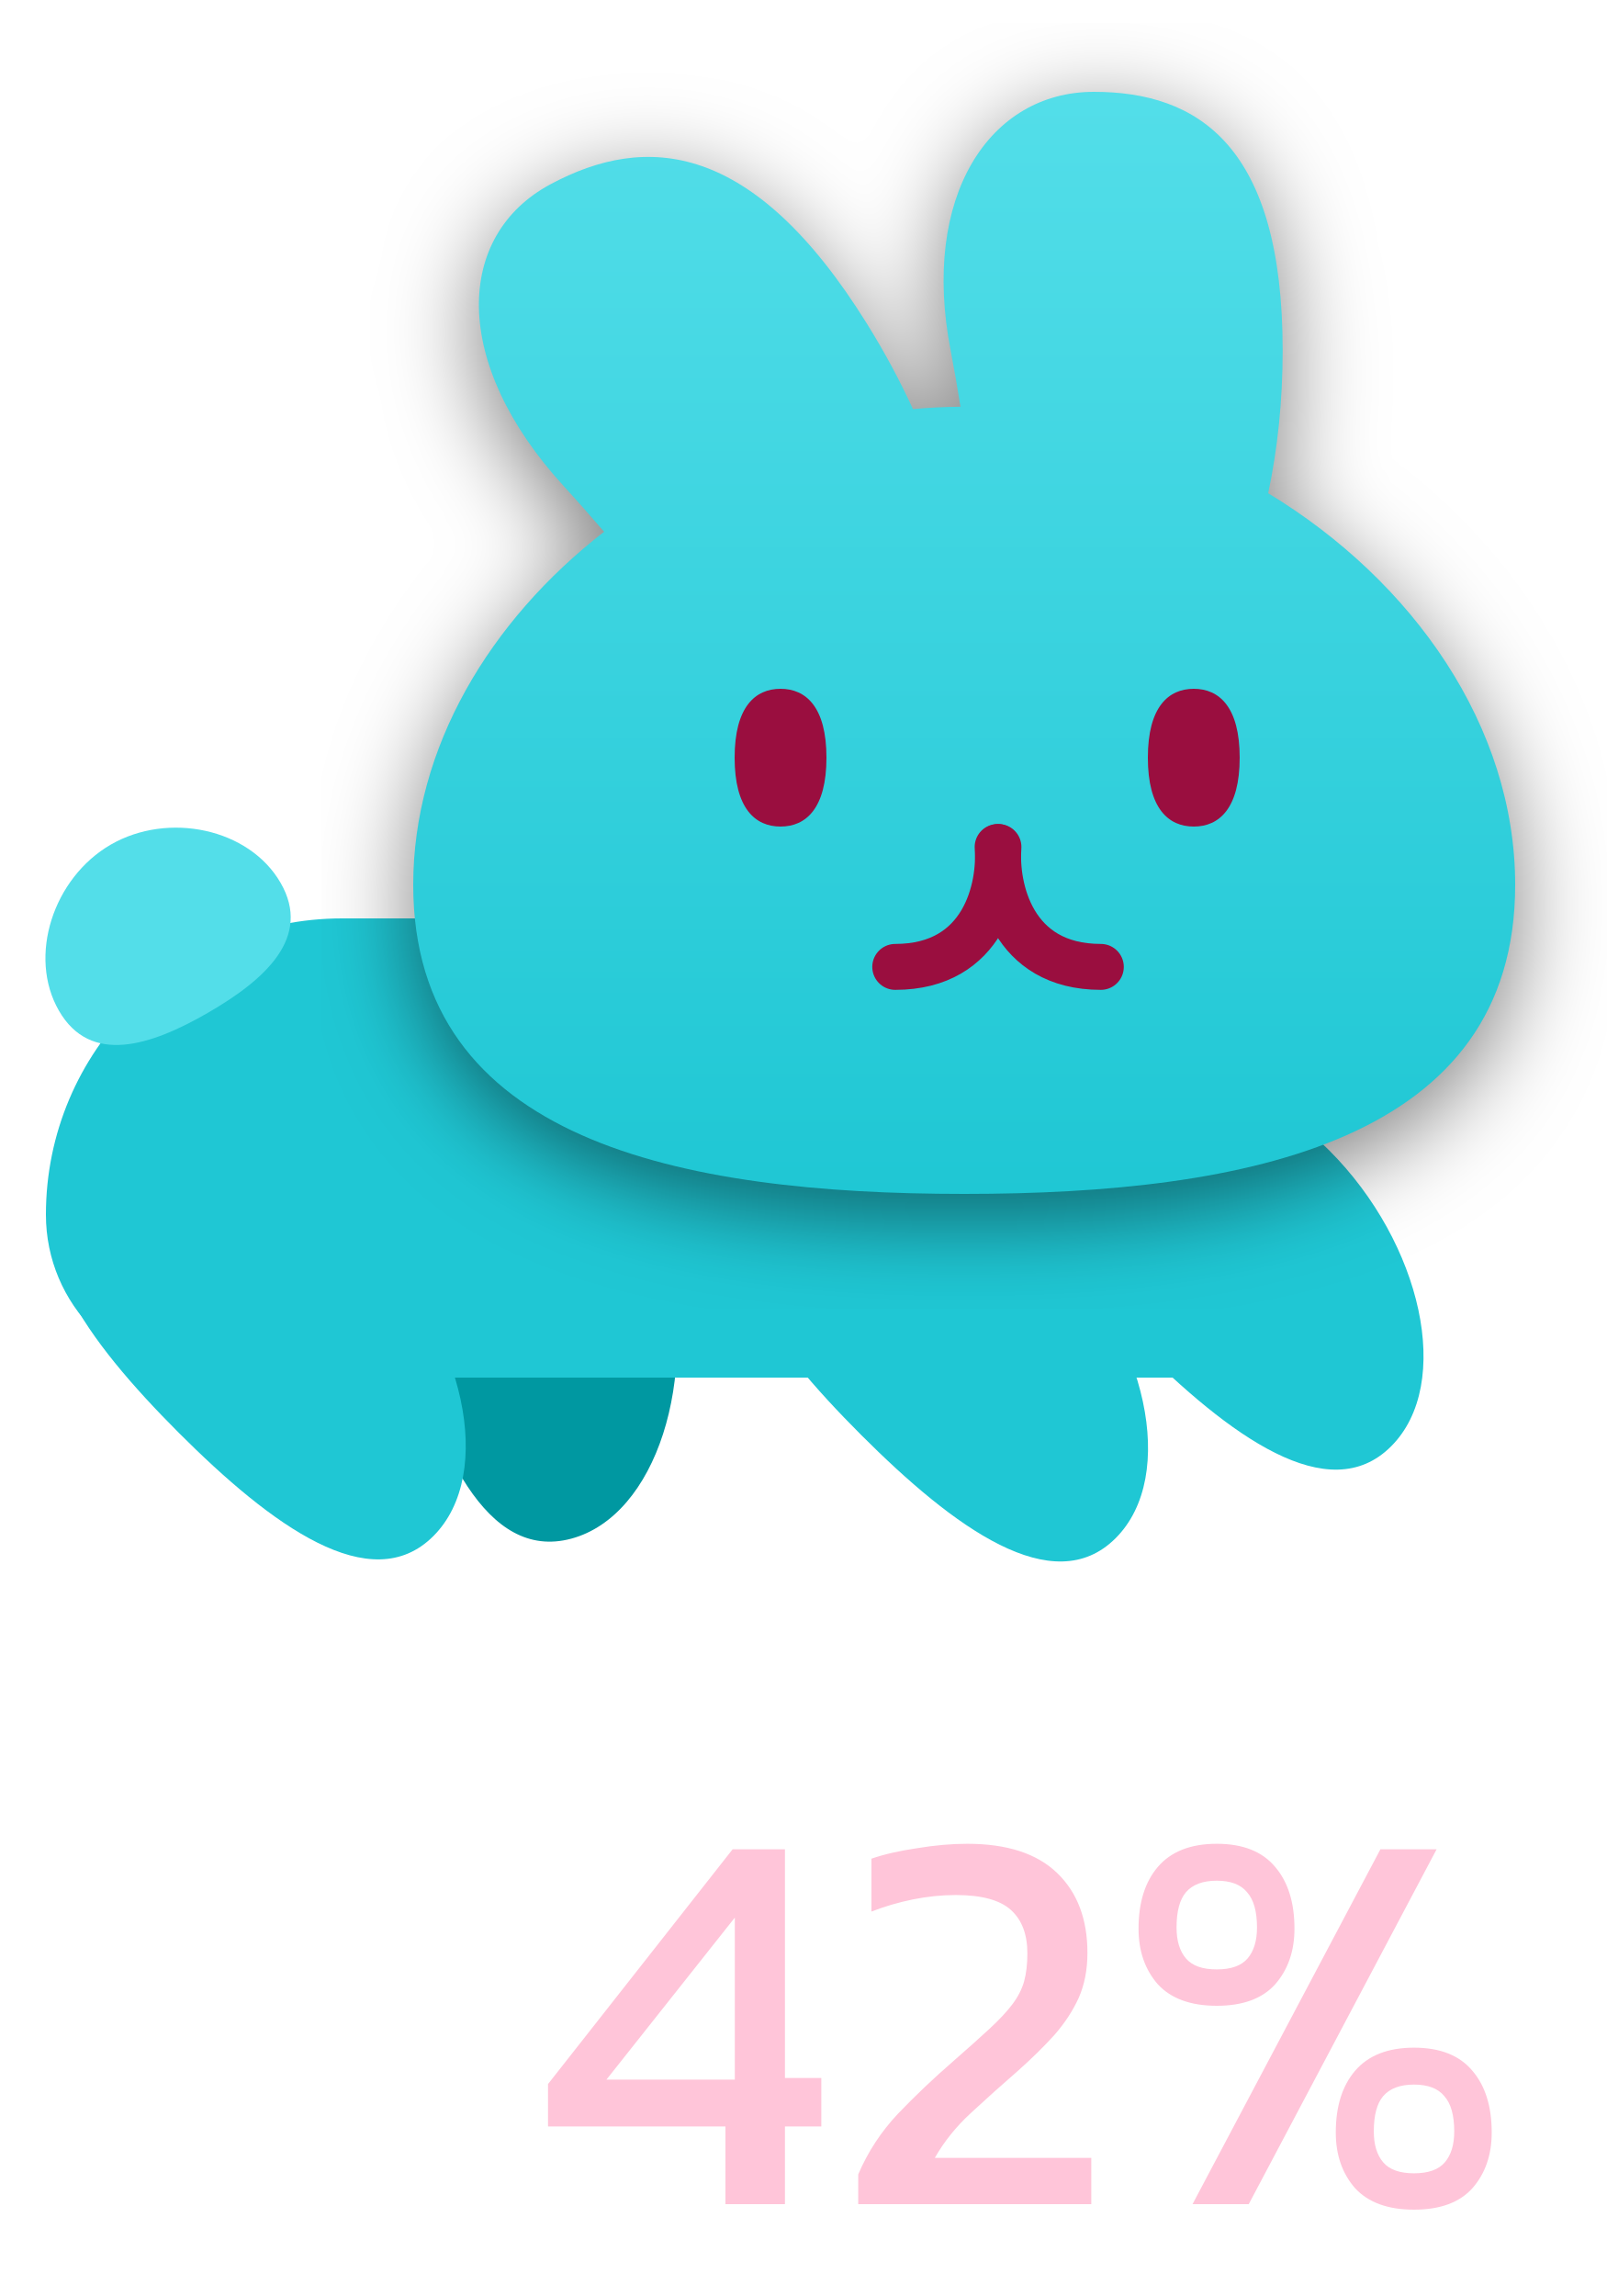
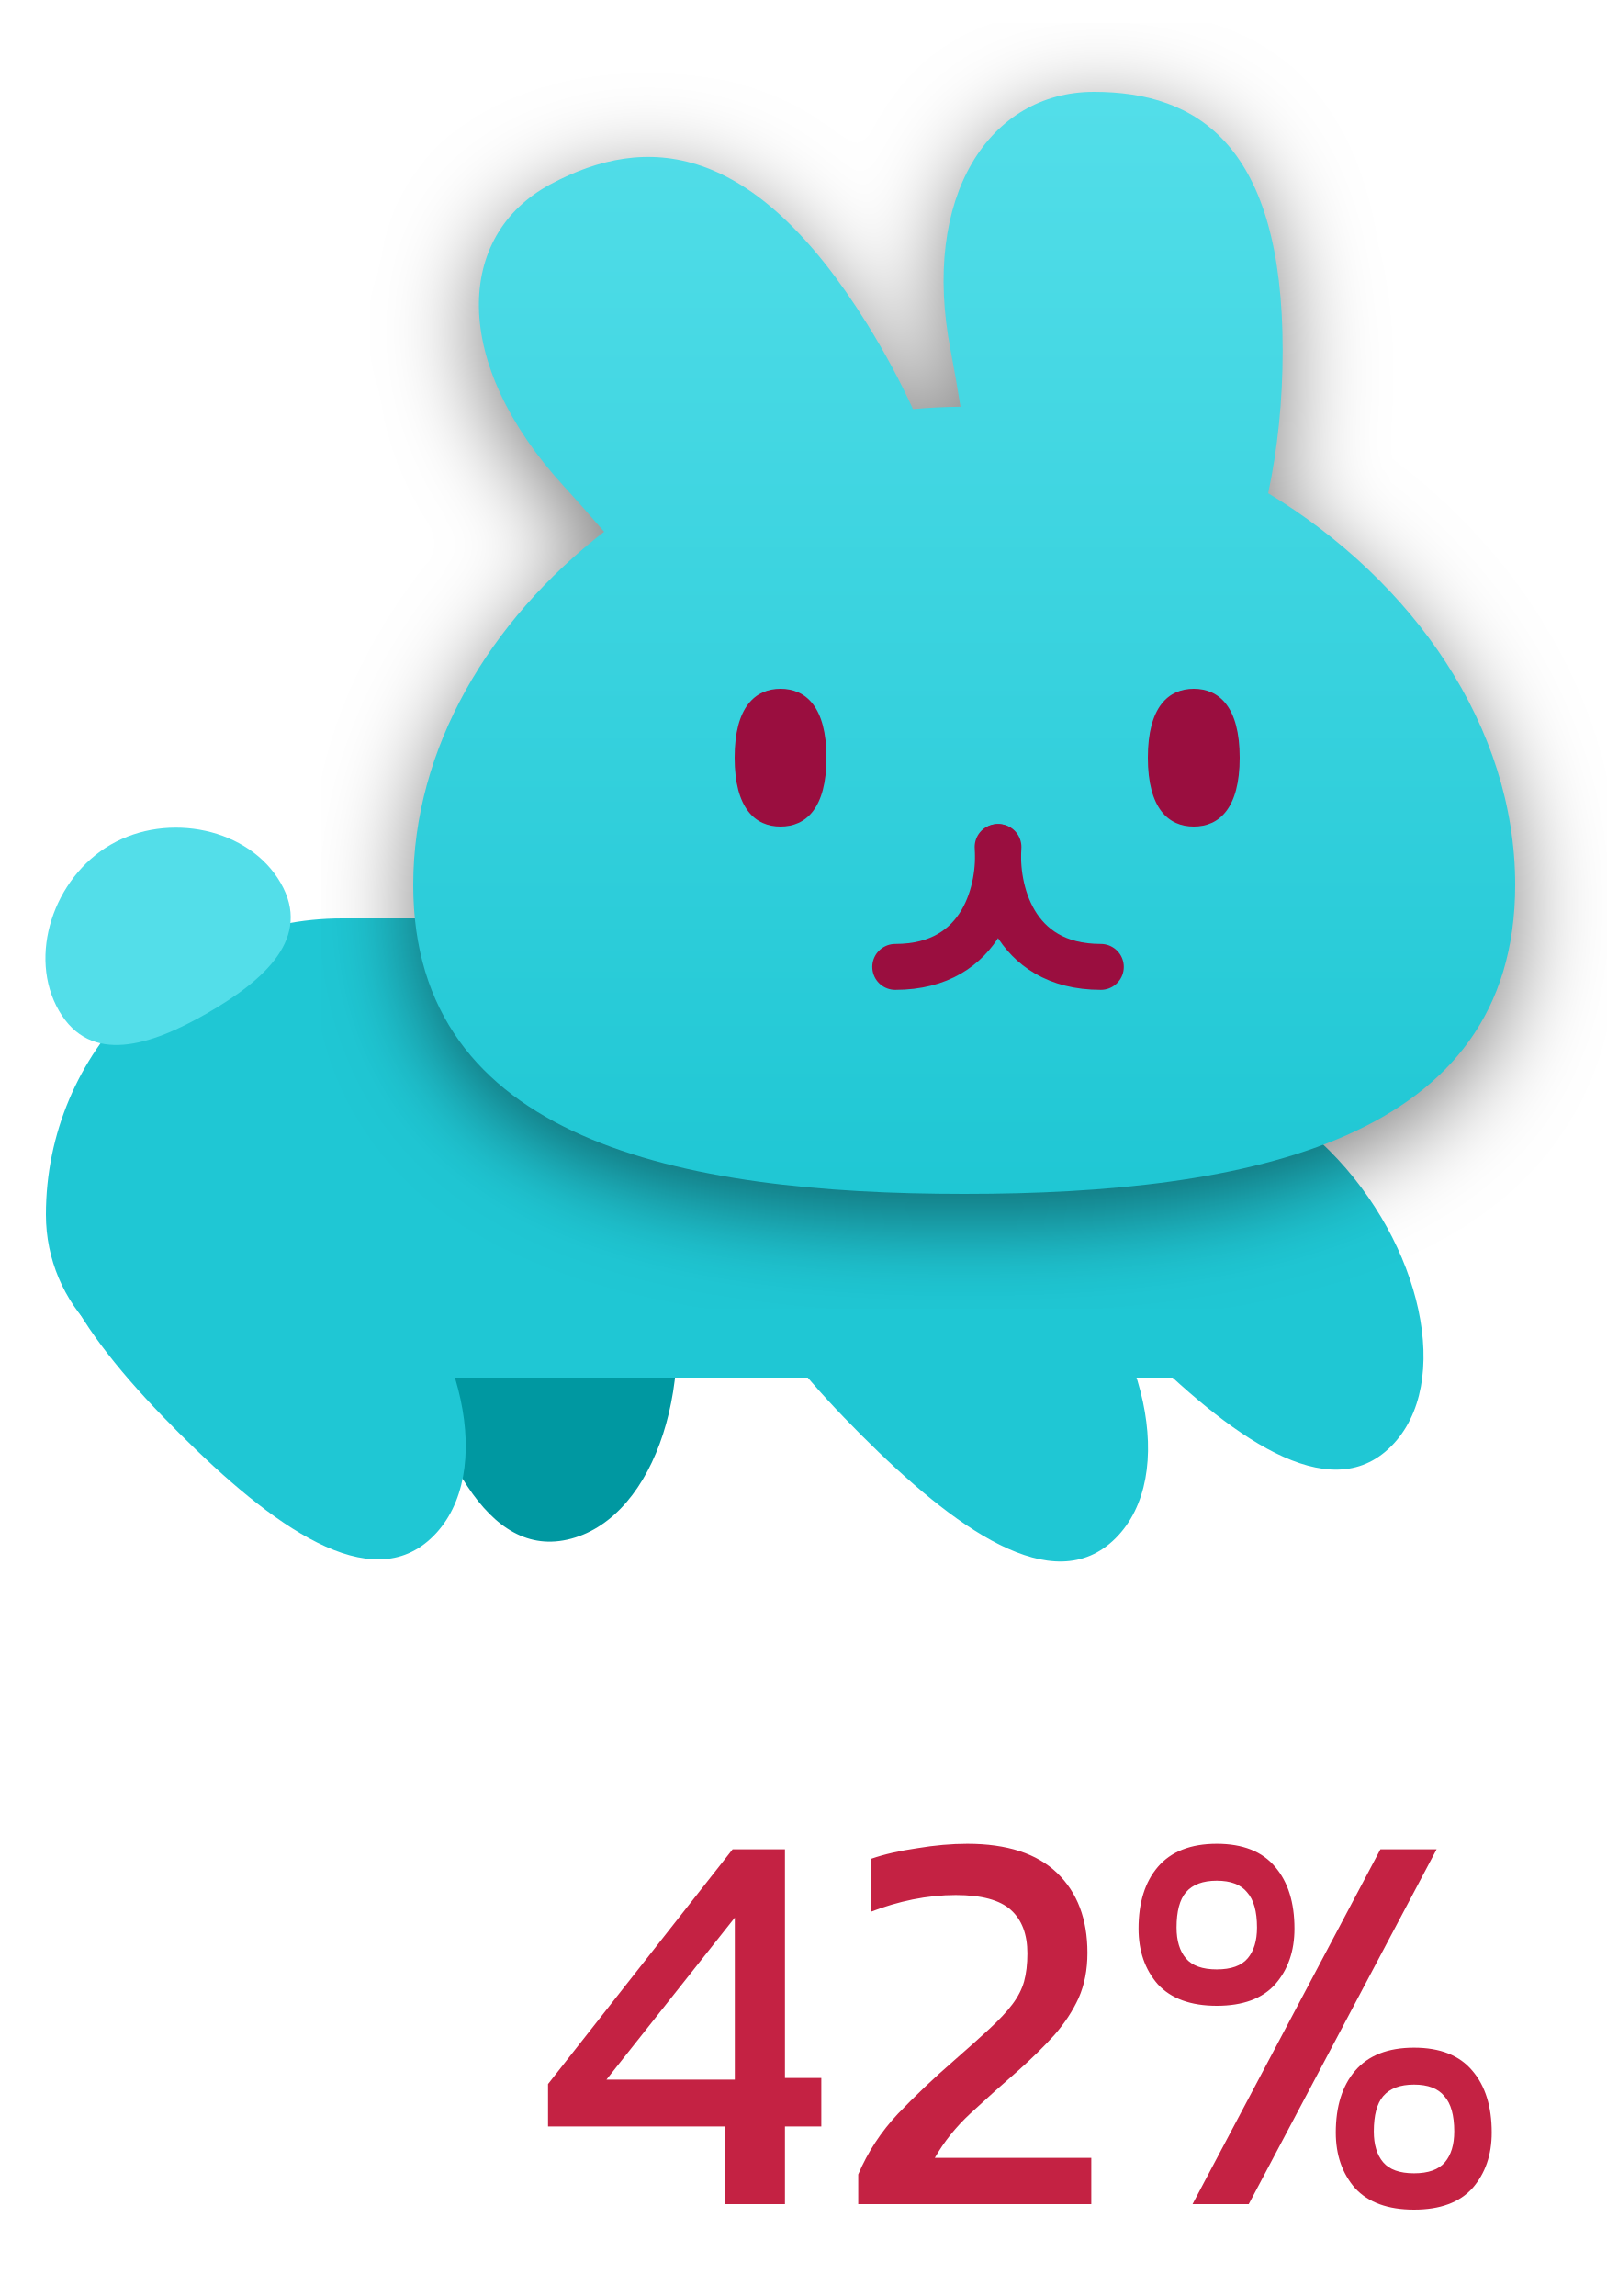
<svg xmlns="http://www.w3.org/2000/svg" width="35" height="50" viewBox="0 0 35 50" fill="none">
  <path d="M9.588 22.865C7.729 23.363 8.025 26.033 8.764 28.79C9.502 31.546 10.581 34.006 12.44 33.508C14.299 33.01 15.233 30.01 14.495 27.254C13.756 24.498 11.447 22.367 9.588 22.865Z" fill="#0098A1" />
  <path d="M1 26.452C1 22.889 3.888 20 7.452 20H13V30H4.548C2.589 30 1 28.411 1 26.452Z" fill="#1FC7D4" />
  <path d="M6.111 19.225C6.797 20.412 5.778 21.334 4.528 22.056C3.278 22.778 1.97 23.199 1.284 22.011C0.599 20.824 1.163 19.115 2.413 18.393C3.663 17.672 5.425 18.037 6.111 19.225Z" fill="#53DEE9" />
  <path d="M1.647 25.66C0.286 27.021 1.878 29.185 3.895 31.203C5.913 33.221 8.077 34.812 9.438 33.452C10.799 32.091 10.108 29.025 8.091 27.008C6.073 24.99 3.007 24.299 1.647 25.66Z" fill="#1FC7D4" />
  <rect width="1" height="10" transform="matrix(-1 0 0 1 14 20)" fill="#1FC7D4" />
  <rect x="9" y="20" width="17" height="10" fill="#1FC7D4" />
  <path d="M16.507 25.706C15.146 27.067 16.738 29.231 18.756 31.249C20.773 33.267 22.938 34.858 24.298 33.497C25.659 32.137 24.968 29.071 22.951 27.053C20.933 25.036 17.868 24.345 16.507 25.706Z" fill="#1FC7D4" />
  <path d="M22.507 23.706C21.146 25.067 22.738 27.231 24.756 29.249C26.773 31.267 28.938 32.858 30.298 31.497C31.659 30.137 30.968 27.071 28.951 25.053C26.933 23.036 23.868 22.345 22.507 23.706Z" fill="#1FC7D4" />
  <g filter="url(#filter0_d)">
    <path fill-rule="evenodd" clip-rule="evenodd" d="M20.705 7.634C20.781 8.027 20.852 8.438 20.919 8.857C20.573 8.86 20.227 8.877 19.884 8.909C19.603 8.295 19.269 7.672 18.884 7.053C16.396 3.051 14.062 2.901 11.989 4.013C9.915 5.124 9.811 7.896 12.283 10.592C12.57 10.905 12.863 11.238 13.157 11.58C10.66 13.516 9 16.291 9 19.27C9 24.829 14.785 26 21 26C27.215 26 33 24.829 33 19.27C33 15.828 30.784 12.658 27.621 10.741C27.824 9.785 27.936 8.735 27.936 7.634C27.936 3.172 26.095 2 23.824 2C21.553 2 20.051 4.271 20.705 7.634Z" fill="url(#paint0_linear_bunny_full)" />
  </g>
  <path d="M21.728 18.445C21.796 19.315 21.445 21.056 19.498 21.056" stroke="#9a0e3f" stroke-linecap="round" />
  <path d="M21.746 18.445C21.678 19.315 22.03 21.056 23.976 21.056" stroke="#9a0e3f" stroke-linecap="round" />
  <path d="M18 16.5C18 17.605 17.552 18 17 18C16.448 18 16 17.605 16 16.5C16 15.395 16.448 15 17 15C17.552 15 18 15.395 18 16.5Z" fill="#9a0e3f" />
  <path d="M27 16.5C27 17.605 26.552 18 26 18C25.448 18 25 17.605 25 16.5C25 15.395 25.448 15 26 15C26.552 15 27 15.395 27 16.5Z" fill="#9a0e3f" />
-   <path d="M15.8 48V46.308H11.936V45.384L15.956 40.272H17.096V45.252H17.888V46.308H17.096V48H15.8ZM13.208 45.288H16.004V41.76L13.208 45.288ZM18.692 48V47.352C18.9 46.864 19.188 46.424 19.556 46.032C19.932 45.64 20.332 45.26 20.756 44.892C21.076 44.612 21.34 44.376 21.548 44.184C21.764 43.984 21.932 43.804 22.052 43.644C22.172 43.484 22.256 43.32 22.304 43.152C22.352 42.976 22.376 42.772 22.376 42.54C22.376 42.124 22.256 41.808 22.016 41.592C21.776 41.376 21.376 41.268 20.816 41.268C20.512 41.268 20.2 41.3 19.88 41.364C19.568 41.428 19.268 41.516 18.98 41.628V40.476C19.26 40.38 19.592 40.304 19.976 40.248C20.36 40.184 20.724 40.152 21.068 40.152C21.932 40.152 22.584 40.364 23.024 40.788C23.464 41.212 23.684 41.792 23.684 42.528C23.684 42.896 23.62 43.224 23.492 43.512C23.364 43.792 23.188 44.06 22.964 44.316C22.74 44.564 22.48 44.82 22.184 45.084C21.816 45.404 21.468 45.716 21.14 46.02C20.82 46.316 20.56 46.64 20.36 46.992H23.768V48H18.692ZM26.501 43.68C25.933 43.68 25.505 43.524 25.217 43.212C24.937 42.892 24.797 42.488 24.797 42C24.797 41.432 24.937 40.984 25.217 40.656C25.505 40.32 25.933 40.152 26.501 40.152C27.069 40.152 27.493 40.32 27.773 40.656C28.053 40.984 28.193 41.432 28.193 42C28.193 42.488 28.053 42.892 27.773 43.212C27.493 43.524 27.069 43.68 26.501 43.68ZM25.973 48L30.065 40.272H31.289L27.197 48H25.973ZM26.501 42.888C26.813 42.888 27.037 42.808 27.173 42.648C27.309 42.488 27.377 42.264 27.377 41.976C27.377 41.624 27.305 41.368 27.161 41.208C27.025 41.04 26.805 40.956 26.501 40.956C26.197 40.956 25.973 41.04 25.829 41.208C25.693 41.368 25.625 41.624 25.625 41.976C25.625 42.264 25.693 42.488 25.829 42.648C25.965 42.808 26.189 42.888 26.501 42.888ZM30.797 48.12C30.229 48.12 29.801 47.964 29.513 47.652C29.233 47.332 29.093 46.928 29.093 46.44C29.093 45.872 29.233 45.424 29.513 45.096C29.801 44.76 30.229 44.592 30.797 44.592C31.365 44.592 31.789 44.76 32.069 45.096C32.349 45.424 32.489 45.872 32.489 46.44C32.489 46.928 32.349 47.332 32.069 47.652C31.789 47.964 31.365 48.12 30.797 48.12ZM30.797 47.328C31.109 47.328 31.333 47.248 31.469 47.088C31.605 46.928 31.673 46.704 31.673 46.416C31.673 46.064 31.601 45.808 31.457 45.648C31.321 45.48 31.101 45.396 30.797 45.396C30.493 45.396 30.269 45.48 30.125 45.648C29.989 45.808 29.921 46.064 29.921 46.416C29.921 46.704 29.989 46.928 30.125 47.088C30.261 47.248 30.485 47.328 30.797 47.328Z" fill="#ffc5d9" />
+   <path d="M15.8 48V46.308H11.936V45.384L15.956 40.272H17.096V45.252H17.888V46.308H17.096V48H15.8ZM13.208 45.288H16.004V41.76L13.208 45.288ZM18.692 48V47.352C18.9 46.864 19.188 46.424 19.556 46.032C19.932 45.64 20.332 45.26 20.756 44.892C21.076 44.612 21.34 44.376 21.548 44.184C21.764 43.984 21.932 43.804 22.052 43.644C22.172 43.484 22.256 43.32 22.304 43.152C22.352 42.976 22.376 42.772 22.376 42.54C22.376 42.124 22.256 41.808 22.016 41.592C21.776 41.376 21.376 41.268 20.816 41.268C20.512 41.268 20.2 41.3 19.88 41.364C19.568 41.428 19.268 41.516 18.98 41.628V40.476C19.26 40.38 19.592 40.304 19.976 40.248C20.36 40.184 20.724 40.152 21.068 40.152C21.932 40.152 22.584 40.364 23.024 40.788C23.464 41.212 23.684 41.792 23.684 42.528C23.684 42.896 23.62 43.224 23.492 43.512C23.364 43.792 23.188 44.06 22.964 44.316C22.74 44.564 22.48 44.82 22.184 45.084C21.816 45.404 21.468 45.716 21.14 46.02C20.82 46.316 20.56 46.64 20.36 46.992H23.768V48H18.692ZM26.501 43.68C25.933 43.68 25.505 43.524 25.217 43.212C24.937 42.892 24.797 42.488 24.797 42C24.797 41.432 24.937 40.984 25.217 40.656C25.505 40.32 25.933 40.152 26.501 40.152C27.069 40.152 27.493 40.32 27.773 40.656C28.053 40.984 28.193 41.432 28.193 42C28.193 42.488 28.053 42.892 27.773 43.212C27.493 43.524 27.069 43.68 26.501 43.68ZM25.973 48L30.065 40.272H31.289L27.197 48H25.973ZM26.501 42.888C26.813 42.888 27.037 42.808 27.173 42.648C27.309 42.488 27.377 42.264 27.377 41.976C27.377 41.624 27.305 41.368 27.161 41.208C27.025 41.04 26.805 40.956 26.501 40.956C26.197 40.956 25.973 41.04 25.829 41.208C25.693 41.368 25.625 41.624 25.625 41.976C25.625 42.264 25.693 42.488 25.829 42.648C25.965 42.808 26.189 42.888 26.501 42.888ZM30.797 48.12C30.229 48.12 29.801 47.964 29.513 47.652C29.233 47.332 29.093 46.928 29.093 46.44C29.093 45.872 29.233 45.424 29.513 45.096C29.801 44.76 30.229 44.592 30.797 44.592C31.365 44.592 31.789 44.76 32.069 45.096C32.349 45.424 32.489 45.872 32.489 46.44C32.489 46.928 32.349 47.332 32.069 47.652C31.789 47.964 31.365 48.12 30.797 48.12ZM30.797 47.328C31.109 47.328 31.333 47.248 31.469 47.088C31.605 46.928 31.673 46.704 31.673 46.416C31.673 46.064 31.601 45.808 31.457 45.648C31.321 45.48 31.101 45.396 30.797 45.396C30.493 45.396 30.269 45.48 30.125 45.648C29.989 45.808 29.921 46.064 29.921 46.416C29.921 46.704 29.989 46.928 30.125 47.088C30.261 47.248 30.485 47.328 30.797 47.328Z" fill="#c42243" />
  <defs>
    <filter id="filter0_d" x="7" y="0.5" width="28" height="28" filterUnits="userSpaceOnUse" color-interpolation-filters="sRGB">
      <feFlood flood-opacity="0" result="BackgroundImageFix" />
      <feColorMatrix in="SourceAlpha" type="matrix" values="0 0 0 0 0 0 0 0 0 0 0 0 0 0 0 0 0 0 127 0" />
      <feOffset dy="0.5" />
      <feGaussianBlur stdDeviation="1" />
      <feColorMatrix type="matrix" values="0 0 0 0 0 0 0 0 0 0 0 0 0 0 0 0 0 0 0.5 0" />
      <feBlend mode="normal" in2="BackgroundImageFix" result="effect1_dropShadow" />
      <feBlend mode="normal" in="SourceGraphic" in2="effect1_dropShadow" result="shape" />
    </filter>
    <linearGradient id="paint0_linear_bunny_full" x1="21" y1="2" x2="21" y2="26" gradientUnits="userSpaceOnUse">
      <stop stop-color="#53DEE9" />
      <stop offset="1" stop-color="#1FC7D4" />
    </linearGradient>
  </defs>
</svg>
